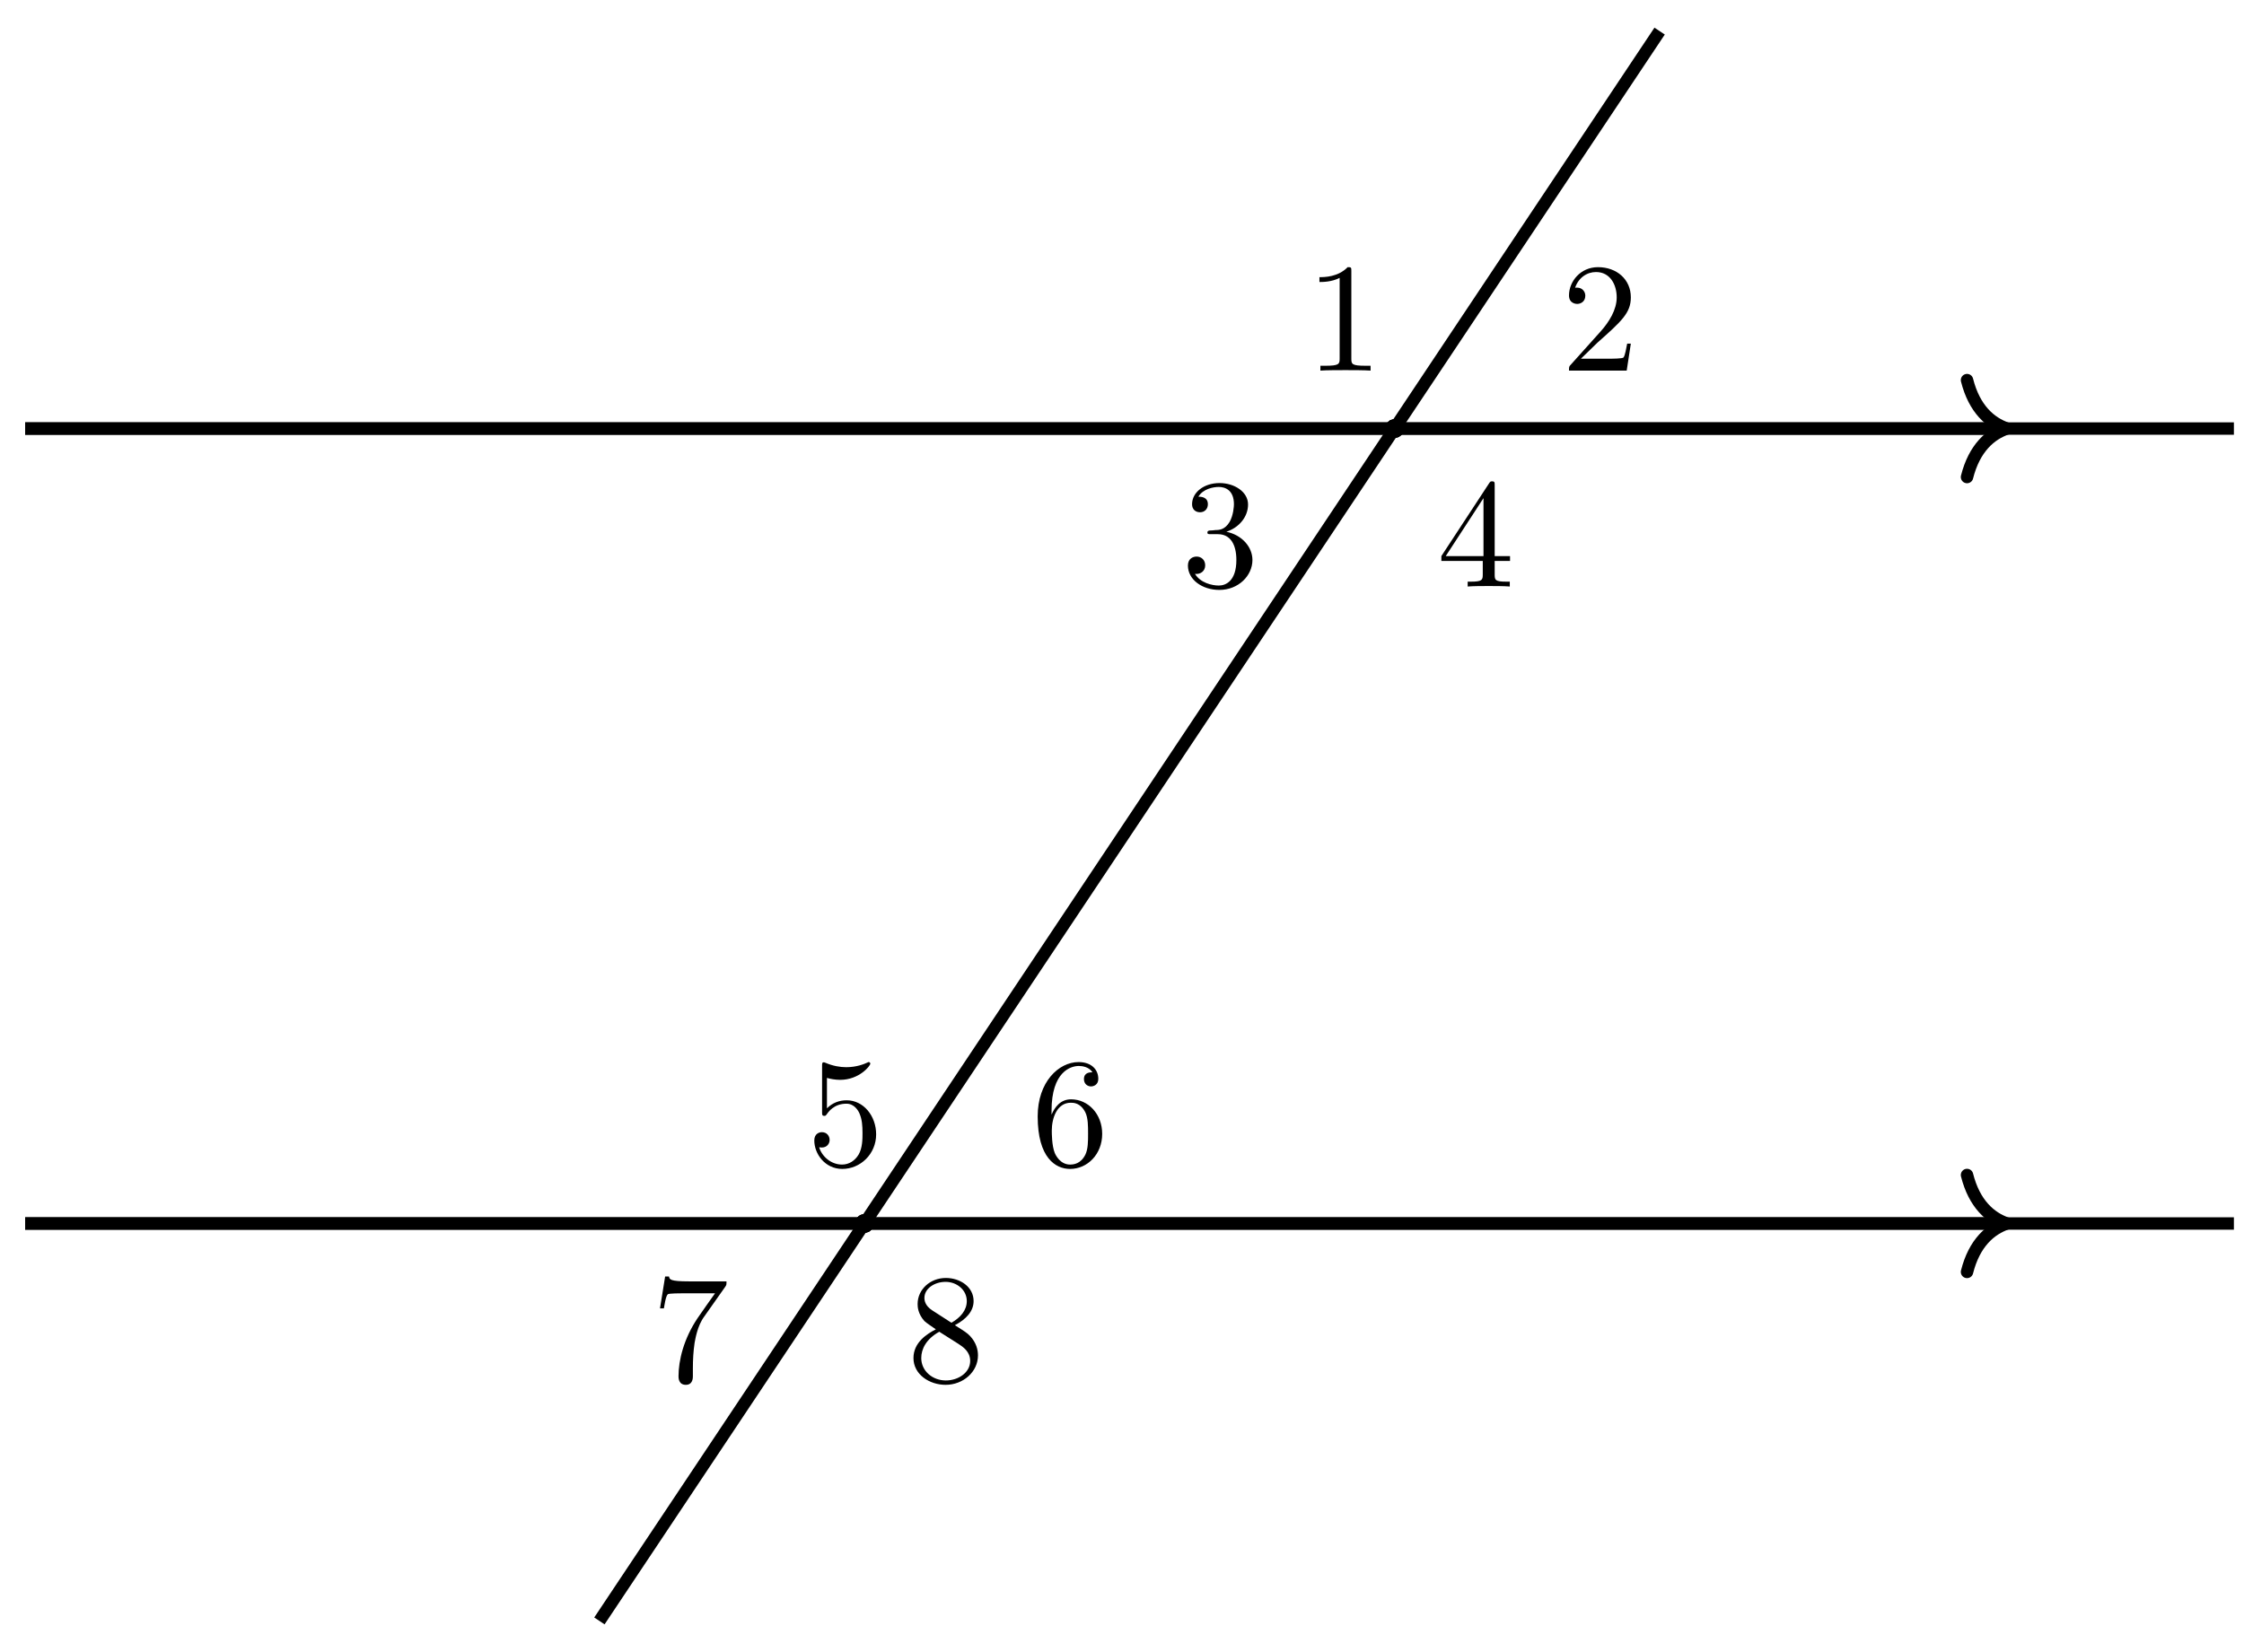
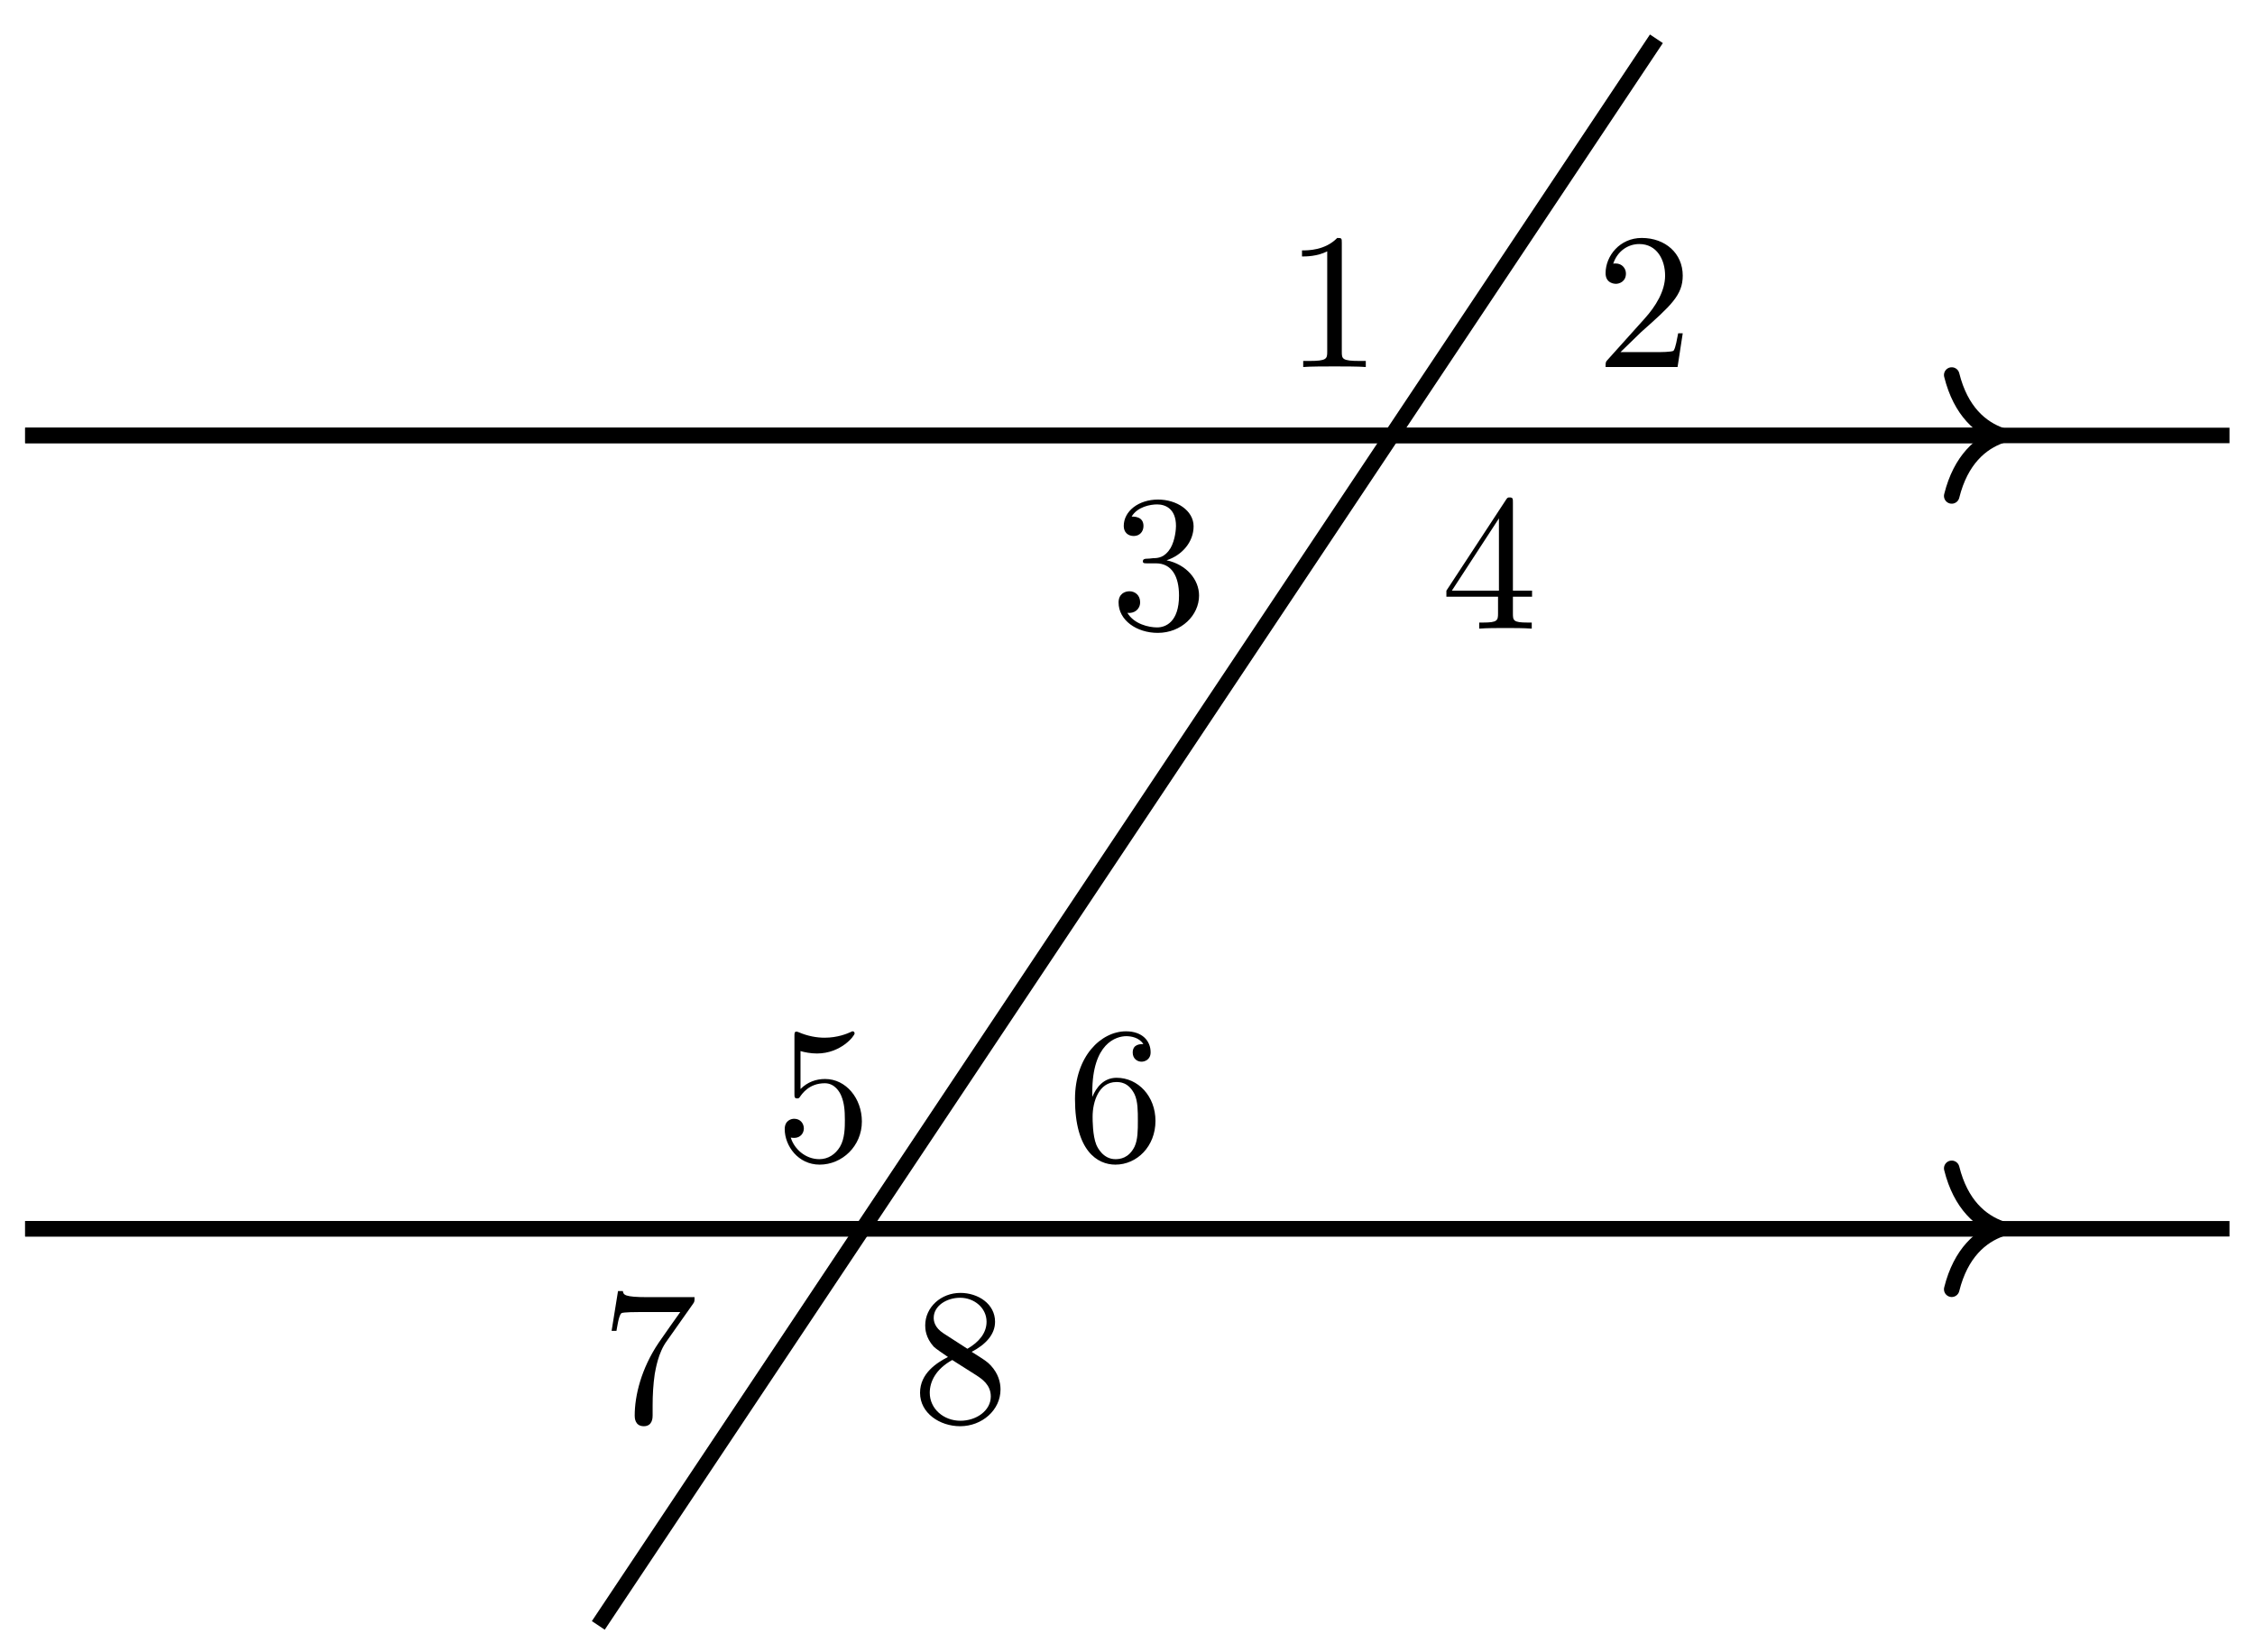
- <svg xmlns="http://www.w3.org/2000/svg" xmlns:xlink="http://www.w3.org/1999/xlink" width="144pt" height="106pt" viewBox="0 0 144 106" version="1.1">
+ <svg xmlns="http://www.w3.org/2000/svg" xmlns:xlink="http://www.w3.org/1999/xlink" width="116pt" height="85pt" viewBox="0 0 116 85" version="1.1">
  <defs>
    <g>
      <symbol overflow="visible" id="glyph0-0">
        <path style="stroke:none;" d="" />
      </symbol>
      <symbol overflow="visible" id="glyph0-1">
        <path style="stroke:none;" d="M 2.938 -6.375 C 2.938 -6.625 2.938 -6.641 2.703 -6.641 C 2.078 -6 1.203 -6 0.891 -6 L 0.891 -5.688 C 1.094 -5.688 1.672 -5.688 2.188 -5.953 L 2.188 -0.781 C 2.188 -0.422 2.156 -0.312 1.266 -0.312 L 0.953 -0.312 L 0.953 0 C 1.297 -0.031 2.156 -0.031 2.562 -0.031 C 2.953 -0.031 3.828 -0.031 4.172 0 L 4.172 -0.312 L 3.859 -0.312 C 2.953 -0.312 2.938 -0.422 2.938 -0.781 Z M 2.938 -6.375 " />
      </symbol>
      <symbol overflow="visible" id="glyph0-2">
        <path style="stroke:none;" d="M 1.266 -0.766 L 2.328 -1.797 C 3.875 -3.172 4.469 -3.703 4.469 -4.703 C 4.469 -5.844 3.578 -6.641 2.359 -6.641 C 1.234 -6.641 0.5 -5.719 0.5 -4.828 C 0.5 -4.281 1 -4.281 1.031 -4.281 C 1.203 -4.281 1.547 -4.391 1.547 -4.812 C 1.547 -5.062 1.359 -5.328 1.016 -5.328 C 0.938 -5.328 0.922 -5.328 0.891 -5.312 C 1.109 -5.969 1.656 -6.328 2.234 -6.328 C 3.141 -6.328 3.562 -5.516 3.562 -4.703 C 3.562 -3.906 3.078 -3.125 2.516 -2.5 L 0.609 -0.375 C 0.5 -0.266 0.5 -0.234 0.5 0 L 4.203 0 L 4.469 -1.734 L 4.234 -1.734 C 4.172 -1.438 4.109 -1 4 -0.844 C 3.938 -0.766 3.281 -0.766 3.062 -0.766 Z M 1.266 -0.766 " />
      </symbol>
      <symbol overflow="visible" id="glyph0-3">
        <path style="stroke:none;" d="M 2.891 -3.516 C 3.703 -3.781 4.281 -4.469 4.281 -5.266 C 4.281 -6.078 3.406 -6.641 2.453 -6.641 C 1.453 -6.641 0.688 -6.047 0.688 -5.281 C 0.688 -4.953 0.906 -4.766 1.203 -4.766 C 1.5 -4.766 1.703 -4.984 1.703 -5.281 C 1.703 -5.766 1.234 -5.766 1.094 -5.766 C 1.391 -6.266 2.047 -6.391 2.406 -6.391 C 2.828 -6.391 3.375 -6.172 3.375 -5.281 C 3.375 -5.156 3.344 -4.578 3.094 -4.141 C 2.797 -3.656 2.453 -3.625 2.203 -3.625 C 2.125 -3.609 1.891 -3.594 1.812 -3.594 C 1.734 -3.578 1.672 -3.562 1.672 -3.469 C 1.672 -3.359 1.734 -3.359 1.906 -3.359 L 2.344 -3.359 C 3.156 -3.359 3.531 -2.688 3.531 -1.703 C 3.531 -0.344 2.844 -0.062 2.406 -0.062 C 1.969 -0.062 1.219 -0.234 0.875 -0.812 C 1.219 -0.766 1.531 -0.984 1.531 -1.359 C 1.531 -1.719 1.266 -1.922 0.984 -1.922 C 0.734 -1.922 0.422 -1.781 0.422 -1.344 C 0.422 -0.438 1.344 0.219 2.438 0.219 C 3.656 0.219 4.562 -0.688 4.562 -1.703 C 4.562 -2.516 3.922 -3.297 2.891 -3.516 Z M 2.891 -3.516 " />
      </symbol>
      <symbol overflow="visible" id="glyph0-4">
        <path style="stroke:none;" d="M 2.938 -1.641 L 2.938 -0.781 C 2.938 -0.422 2.906 -0.312 2.172 -0.312 L 1.969 -0.312 L 1.969 0 C 2.375 -0.031 2.891 -0.031 3.312 -0.031 C 3.734 -0.031 4.25 -0.031 4.672 0 L 4.672 -0.312 L 4.453 -0.312 C 3.719 -0.312 3.703 -0.422 3.703 -0.781 L 3.703 -1.641 L 4.688 -1.641 L 4.688 -1.953 L 3.703 -1.953 L 3.703 -6.484 C 3.703 -6.688 3.703 -6.75 3.531 -6.75 C 3.453 -6.75 3.422 -6.75 3.344 -6.625 L 0.281 -1.953 L 0.281 -1.641 Z M 2.984 -1.953 L 0.562 -1.953 L 2.984 -5.672 Z M 2.984 -1.953 " />
      </symbol>
      <symbol overflow="visible" id="glyph0-5">
        <path style="stroke:none;" d="M 4.469 -2 C 4.469 -3.188 3.656 -4.188 2.578 -4.188 C 2.109 -4.188 1.672 -4.031 1.312 -3.672 L 1.312 -5.625 C 1.516 -5.562 1.844 -5.5 2.156 -5.5 C 3.391 -5.5 4.094 -6.406 4.094 -6.531 C 4.094 -6.594 4.062 -6.641 3.984 -6.641 C 3.984 -6.641 3.953 -6.641 3.906 -6.609 C 3.703 -6.516 3.219 -6.312 2.547 -6.312 C 2.156 -6.312 1.688 -6.391 1.219 -6.594 C 1.141 -6.625 1.125 -6.625 1.109 -6.625 C 1 -6.625 1 -6.547 1 -6.391 L 1 -3.438 C 1 -3.266 1 -3.188 1.141 -3.188 C 1.219 -3.188 1.234 -3.203 1.281 -3.266 C 1.391 -3.422 1.75 -3.969 2.562 -3.969 C 3.078 -3.969 3.328 -3.516 3.406 -3.328 C 3.562 -2.953 3.594 -2.578 3.594 -2.078 C 3.594 -1.719 3.594 -1.125 3.344 -0.703 C 3.109 -0.312 2.734 -0.062 2.281 -0.062 C 1.562 -0.062 0.984 -0.594 0.812 -1.172 C 0.844 -1.172 0.875 -1.156 0.984 -1.156 C 1.312 -1.156 1.484 -1.406 1.484 -1.641 C 1.484 -1.891 1.312 -2.141 0.984 -2.141 C 0.844 -2.141 0.5 -2.062 0.5 -1.609 C 0.5 -0.75 1.188 0.219 2.297 0.219 C 3.453 0.219 4.469 -0.734 4.469 -2 Z M 4.469 -2 " />
      </symbol>
      <symbol overflow="visible" id="glyph0-6">
        <path style="stroke:none;" d="M 1.312 -3.266 L 1.312 -3.516 C 1.312 -6.031 2.547 -6.391 3.062 -6.391 C 3.297 -6.391 3.719 -6.328 3.938 -5.984 C 3.781 -5.984 3.391 -5.984 3.391 -5.547 C 3.391 -5.234 3.625 -5.078 3.844 -5.078 C 4 -5.078 4.312 -5.172 4.312 -5.562 C 4.312 -6.156 3.875 -6.641 3.047 -6.641 C 1.766 -6.641 0.422 -5.359 0.422 -3.156 C 0.422 -0.484 1.578 0.219 2.5 0.219 C 3.609 0.219 4.562 -0.719 4.562 -2.031 C 4.562 -3.297 3.672 -4.25 2.562 -4.25 C 1.891 -4.25 1.516 -3.75 1.312 -3.266 Z M 2.5 -0.062 C 1.875 -0.062 1.578 -0.656 1.516 -0.812 C 1.328 -1.281 1.328 -2.078 1.328 -2.25 C 1.328 -3.031 1.656 -4.031 2.547 -4.031 C 2.719 -4.031 3.172 -4.031 3.484 -3.406 C 3.656 -3.047 3.656 -2.531 3.656 -2.047 C 3.656 -1.562 3.656 -1.062 3.484 -0.703 C 3.188 -0.109 2.734 -0.062 2.5 -0.062 Z M 2.5 -0.062 " />
      </symbol>
      <symbol overflow="visible" id="glyph0-7">
        <path style="stroke:none;" d="M 4.75 -6.078 C 4.828 -6.188 4.828 -6.203 4.828 -6.422 L 2.406 -6.422 C 1.203 -6.422 1.172 -6.547 1.141 -6.734 L 0.891 -6.734 L 0.562 -4.688 L 0.812 -4.688 C 0.844 -4.844 0.922 -5.469 1.062 -5.594 C 1.125 -5.656 1.906 -5.656 2.031 -5.656 L 4.094 -5.656 C 3.984 -5.5 3.203 -4.406 2.984 -4.078 C 2.078 -2.734 1.75 -1.344 1.75 -0.328 C 1.75 -0.234 1.75 0.219 2.219 0.219 C 2.672 0.219 2.672 -0.234 2.672 -0.328 L 2.672 -0.844 C 2.672 -1.391 2.703 -1.938 2.781 -2.469 C 2.828 -2.703 2.953 -3.562 3.406 -4.172 Z M 4.75 -6.078 " />
      </symbol>
      <symbol overflow="visible" id="glyph0-8">
        <path style="stroke:none;" d="M 1.625 -4.562 C 1.172 -4.859 1.125 -5.188 1.125 -5.359 C 1.125 -5.969 1.781 -6.391 2.484 -6.391 C 3.203 -6.391 3.844 -5.875 3.844 -5.156 C 3.844 -4.578 3.453 -4.109 2.859 -3.766 Z M 3.078 -3.609 C 3.797 -3.984 4.281 -4.5 4.281 -5.156 C 4.281 -6.078 3.406 -6.641 2.5 -6.641 C 1.5 -6.641 0.688 -5.906 0.688 -4.969 C 0.688 -4.797 0.703 -4.344 1.125 -3.875 C 1.234 -3.766 1.609 -3.516 1.859 -3.344 C 1.281 -3.047 0.422 -2.5 0.422 -1.5 C 0.422 -0.453 1.438 0.219 2.484 0.219 C 3.609 0.219 4.562 -0.609 4.562 -1.672 C 4.562 -2.031 4.453 -2.484 4.062 -2.906 C 3.875 -3.109 3.719 -3.203 3.078 -3.609 Z M 2.078 -3.188 L 3.312 -2.406 C 3.594 -2.219 4.062 -1.922 4.062 -1.312 C 4.062 -0.578 3.312 -0.062 2.5 -0.062 C 1.641 -0.062 0.922 -0.672 0.922 -1.5 C 0.922 -2.078 1.234 -2.719 2.078 -3.188 Z M 2.078 -3.188 " />
      </symbol>
    </g>
  </defs>
  <g id="surface1">
-     <path style="fill-rule:nonzero;fill:rgb(0%,0%,0%);fill-opacity:1;stroke-width:0.797;stroke-linecap:butt;stroke-linejoin:miter;stroke:rgb(0%,0%,0%);stroke-opacity:1;stroke-miterlimit:10;" d="M 17.209 51.025 C 17.209 51.135 17.119 51.225 17.01 51.225 C 16.897 51.225 16.811 51.135 16.811 51.025 C 16.811 50.916 16.897 50.826 17.01 50.826 C 17.119 50.826 17.209 50.916 17.209 51.025 Z M 17.209 51.025 " transform="matrix(1.00003,0,0,-1.00002,72.48172,78.53425)" />
+     <path style="fill-rule:nonzero;fill:rgb(0%,0%,0%);fill-opacity:1;stroke-width:0.399;stroke-linecap:butt;stroke-linejoin:miter;stroke:rgb(0%,0%,0%);stroke-opacity:1;stroke-miterlimit:10;" d="M 13.766 40.821 C 13.766 40.911 13.696 40.981 13.606 40.981 C 13.52 40.981 13.45 40.911 13.45 40.821 C 13.45 40.735 13.52 40.661 13.606 40.661 C 13.696 40.661 13.766 40.735 13.766 40.821 Z M 13.766 40.821 " transform="matrix(1.00005,0,0,-1.00002,57.991,63.22794)" />
    <g style="fill:rgb(0%,0%,0%);fill-opacity:1;">
-       <use xlink:href="#glyph0-1" x="83.779" y="23.79" />
+       <use xlink:href="#glyph0-1" x="66.086" y="18.885" />
    </g>
-     <path style="fill-rule:nonzero;fill:rgb(0%,0%,0%);fill-opacity:1;stroke-width:0.797;stroke-linecap:butt;stroke-linejoin:miter;stroke:rgb(0%,0%,0%);stroke-opacity:1;stroke-miterlimit:10;" d="M 17.209 51.025 C 17.209 51.135 17.119 51.225 17.01 51.225 C 16.897 51.225 16.811 51.135 16.811 51.025 C 16.811 50.916 16.897 50.826 17.01 50.826 C 17.119 50.826 17.209 50.916 17.209 51.025 Z M 17.209 51.025 " transform="matrix(1.00003,0,0,-1.00002,72.48172,78.53425)" />
+     <path style="fill-rule:nonzero;fill:rgb(0%,0%,0%);fill-opacity:1;stroke-width:0.399;stroke-linecap:butt;stroke-linejoin:miter;stroke:rgb(0%,0%,0%);stroke-opacity:1;stroke-miterlimit:10;" d="M 13.766 40.821 C 13.766 40.911 13.696 40.981 13.606 40.981 C 13.52 40.981 13.45 40.911 13.45 40.821 C 13.45 40.735 13.52 40.661 13.606 40.661 C 13.696 40.661 13.766 40.735 13.766 40.821 Z M 13.766 40.821 " transform="matrix(1.00005,0,0,-1.00002,57.991,63.22794)" />
    <g style="fill:rgb(0%,0%,0%);fill-opacity:1;">
-       <use xlink:href="#glyph0-2" x="100.184" y="23.79" />
+       <use xlink:href="#glyph0-2" x="82.093" y="18.885" />
    </g>
-     <path style="fill-rule:nonzero;fill:rgb(0%,0%,0%);fill-opacity:1;stroke-width:0.797;stroke-linecap:butt;stroke-linejoin:miter;stroke:rgb(0%,0%,0%);stroke-opacity:1;stroke-miterlimit:10;" d="M 17.209 51.025 C 17.209 51.135 17.119 51.225 17.01 51.225 C 16.897 51.225 16.811 51.135 16.811 51.025 C 16.811 50.916 16.897 50.826 17.01 50.826 C 17.119 50.826 17.209 50.916 17.209 51.025 Z M 17.209 51.025 " transform="matrix(1.00003,0,0,-1.00002,72.48172,78.53425)" />
+     <path style="fill-rule:nonzero;fill:rgb(0%,0%,0%);fill-opacity:1;stroke-width:0.399;stroke-linecap:butt;stroke-linejoin:miter;stroke:rgb(0%,0%,0%);stroke-opacity:1;stroke-miterlimit:10;" d="M 13.766 40.821 C 13.766 40.911 13.696 40.981 13.606 40.981 C 13.52 40.981 13.45 40.911 13.45 40.821 C 13.45 40.735 13.52 40.661 13.606 40.661 C 13.696 40.661 13.766 40.735 13.766 40.821 Z M 13.766 40.821 " transform="matrix(1.00005,0,0,-1.00002,57.991,63.22794)" />
    <g style="fill:rgb(0%,0%,0%);fill-opacity:1;">
-       <use xlink:href="#glyph0-3" x="75.808" y="37.648" />
+       <use xlink:href="#glyph0-3" x="57.119" y="32.346" />
    </g>
-     <path style="fill-rule:nonzero;fill:rgb(0%,0%,0%);fill-opacity:1;stroke-width:0.797;stroke-linecap:butt;stroke-linejoin:miter;stroke:rgb(0%,0%,0%);stroke-opacity:1;stroke-miterlimit:10;" d="M 17.209 51.025 C 17.209 51.135 17.119 51.225 17.01 51.225 C 16.897 51.225 16.811 51.135 16.811 51.025 C 16.811 50.916 16.897 50.826 17.01 50.826 C 17.119 50.826 17.209 50.916 17.209 51.025 Z M 17.209 51.025 " transform="matrix(1.00003,0,0,-1.00002,72.48172,78.53425)" />
+     <path style="fill-rule:nonzero;fill:rgb(0%,0%,0%);fill-opacity:1;stroke-width:0.399;stroke-linecap:butt;stroke-linejoin:miter;stroke:rgb(0%,0%,0%);stroke-opacity:1;stroke-miterlimit:10;" d="M 13.766 40.821 C 13.766 40.911 13.696 40.981 13.606 40.981 C 13.52 40.981 13.45 40.911 13.45 40.821 C 13.45 40.735 13.52 40.661 13.606 40.661 C 13.696 40.661 13.766 40.735 13.766 40.821 Z M 13.766 40.821 " transform="matrix(1.00005,0,0,-1.00002,57.991,63.22794)" />
    <g style="fill:rgb(0%,0%,0%);fill-opacity:1;">
-       <use xlink:href="#glyph0-4" x="92.213" y="37.648" />
+       <use xlink:href="#glyph0-4" x="74.123" y="32.346" />
    </g>
-     <path style="fill-rule:nonzero;fill:rgb(0%,0%,0%);fill-opacity:1;stroke-width:0.797;stroke-linecap:butt;stroke-linejoin:miter;stroke:rgb(0%,0%,0%);stroke-opacity:1;stroke-miterlimit:10;" d="M -16.809 -0.001 C -16.809 0.108 -16.899 0.198 -17.009 0.198 C -17.118 0.198 -17.208 0.108 -17.208 -0.001 C -17.208 -0.11 -17.118 -0.2 -17.009 -0.2 C -16.899 -0.2 -16.809 -0.11 -16.809 -0.001 Z M -16.809 -0.001 " transform="matrix(1.00003,0,0,-1.00002,72.48172,78.53425)" />
+     <path style="fill-rule:nonzero;fill:rgb(0%,0%,0%);fill-opacity:1;stroke-width:0.399;stroke-linecap:butt;stroke-linejoin:miter;stroke:rgb(0%,0%,0%);stroke-opacity:1;stroke-miterlimit:10;" d="M -13.447 0.001 C -13.447 0.087 -13.518 0.158 -13.608 0.158 C -13.693 0.158 -13.768 0.087 -13.768 0.001 C -13.768 -0.088 -13.693 -0.159 -13.608 -0.159 C -13.518 -0.159 -13.447 -0.088 -13.447 0.001 Z M -13.447 0.001 " transform="matrix(1.00005,0,0,-1.00002,57.991,63.22794)" />
    <g style="fill:rgb(0%,0%,0%);fill-opacity:1;">
-       <use xlink:href="#glyph0-5" x="51.754" y="74.815" />
+       <use xlink:href="#glyph0-5" x="39.867" y="59.708" />
    </g>
-     <path style="fill-rule:nonzero;fill:rgb(0%,0%,0%);fill-opacity:1;stroke-width:0.797;stroke-linecap:butt;stroke-linejoin:miter;stroke:rgb(0%,0%,0%);stroke-opacity:1;stroke-miterlimit:10;" d="M -16.809 -0.001 C -16.809 0.108 -16.899 0.198 -17.009 0.198 C -17.118 0.198 -17.208 0.108 -17.208 -0.001 C -17.208 -0.11 -17.118 -0.2 -17.009 -0.2 C -16.899 -0.2 -16.809 -0.11 -16.809 -0.001 Z M -16.809 -0.001 " transform="matrix(1.00003,0,0,-1.00002,72.48172,78.53425)" />
+     <path style="fill-rule:nonzero;fill:rgb(0%,0%,0%);fill-opacity:1;stroke-width:0.399;stroke-linecap:butt;stroke-linejoin:miter;stroke:rgb(0%,0%,0%);stroke-opacity:1;stroke-miterlimit:10;" d="M -13.447 0.001 C -13.447 0.087 -13.518 0.158 -13.608 0.158 C -13.693 0.158 -13.768 0.087 -13.768 0.001 C -13.768 -0.088 -13.693 -0.159 -13.608 -0.159 C -13.518 -0.159 -13.447 -0.088 -13.447 0.001 Z M -13.447 0.001 " transform="matrix(1.00005,0,0,-1.00002,57.991,63.22794)" />
    <g style="fill:rgb(0%,0%,0%);fill-opacity:1;">
-       <use xlink:href="#glyph0-6" x="66.167" y="74.815" />
+       <use xlink:href="#glyph0-6" x="54.877" y="59.708" />
    </g>
-     <path style="fill-rule:nonzero;fill:rgb(0%,0%,0%);fill-opacity:1;stroke-width:0.797;stroke-linecap:butt;stroke-linejoin:miter;stroke:rgb(0%,0%,0%);stroke-opacity:1;stroke-miterlimit:10;" d="M -16.809 -0.001 C -16.809 0.108 -16.899 0.198 -17.009 0.198 C -17.118 0.198 -17.208 0.108 -17.208 -0.001 C -17.208 -0.11 -17.118 -0.2 -17.009 -0.2 C -16.899 -0.2 -16.809 -0.11 -16.809 -0.001 Z M -16.809 -0.001 " transform="matrix(1.00003,0,0,-1.00002,72.48172,78.53425)" />
+     <path style="fill-rule:nonzero;fill:rgb(0%,0%,0%);fill-opacity:1;stroke-width:0.399;stroke-linecap:butt;stroke-linejoin:miter;stroke:rgb(0%,0%,0%);stroke-opacity:1;stroke-miterlimit:10;" d="M -13.447 0.001 C -13.447 0.087 -13.518 0.158 -13.608 0.158 C -13.693 0.158 -13.768 0.087 -13.768 0.001 C -13.768 -0.088 -13.693 -0.159 -13.608 -0.159 C -13.518 -0.159 -13.447 -0.088 -13.447 0.001 Z M -13.447 0.001 " transform="matrix(1.00005,0,0,-1.00002,57.991,63.22794)" />
    <g style="fill:rgb(0%,0%,0%);fill-opacity:1;">
-       <use xlink:href="#glyph0-7" x="41.791" y="88.673" />
+       <use xlink:href="#glyph0-7" x="30.9" y="73.168" />
    </g>
-     <path style="fill-rule:nonzero;fill:rgb(0%,0%,0%);fill-opacity:1;stroke-width:0.797;stroke-linecap:butt;stroke-linejoin:miter;stroke:rgb(0%,0%,0%);stroke-opacity:1;stroke-miterlimit:10;" d="M -16.809 -0.001 C -16.809 0.108 -16.899 0.198 -17.009 0.198 C -17.118 0.198 -17.208 0.108 -17.208 -0.001 C -17.208 -0.11 -17.118 -0.2 -17.009 -0.2 C -16.899 -0.2 -16.809 -0.11 -16.809 -0.001 Z M -16.809 -0.001 " transform="matrix(1.00003,0,0,-1.00002,72.48172,78.53425)" />
+     <path style="fill-rule:nonzero;fill:rgb(0%,0%,0%);fill-opacity:1;stroke-width:0.399;stroke-linecap:butt;stroke-linejoin:miter;stroke:rgb(0%,0%,0%);stroke-opacity:1;stroke-miterlimit:10;" d="M -13.447 0.001 C -13.447 0.087 -13.518 0.158 -13.608 0.158 C -13.693 0.158 -13.768 0.087 -13.768 0.001 C -13.768 -0.088 -13.693 -0.159 -13.608 -0.159 C -13.518 -0.159 -13.447 -0.088 -13.447 0.001 Z M -13.447 0.001 " transform="matrix(1.00005,0,0,-1.00002,57.991,63.22794)" />
    <g style="fill:rgb(0%,0%,0%);fill-opacity:1;">
-       <use xlink:href="#glyph0-8" x="58.196" y="88.673" />
+       <use xlink:href="#glyph0-8" x="46.906" y="73.168" />
    </g>
-     <path style="fill:none;stroke-width:0.797;stroke-linecap:butt;stroke-linejoin:miter;stroke:rgb(0%,0%,0%);stroke-opacity:1;stroke-miterlimit:10;" d="M -70.866 51.025 L 70.868 51.025 " transform="matrix(1.00003,0,0,-1.00002,72.48172,78.53425)" />
-     <path style="fill:none;stroke-width:0.797;stroke-linecap:butt;stroke-linejoin:miter;stroke:rgb(0%,0%,0%);stroke-opacity:1;stroke-miterlimit:10;" d="M -70.866 -0.001 L 70.868 -0.001 " transform="matrix(1.00003,0,0,-1.00002,72.48172,78.53425)" />
-     <path style="fill:none;stroke-width:0.797;stroke-linecap:butt;stroke-linejoin:miter;stroke:rgb(0%,0%,0%);stroke-opacity:1;stroke-miterlimit:10;" d="M -70.866 51.025 L 55.896 51.025 " transform="matrix(1.00003,0,0,-1.00002,72.48172,78.53425)" />
-     <path style="fill:none;stroke-width:0.797;stroke-linecap:round;stroke-linejoin:round;stroke:rgb(0%,0%,0%);stroke-opacity:1;stroke-miterlimit:10;" d="M -2.552 3.11 C -2.083 1.243 -1.048 0.364 -0.001 0.001 C -1.048 -0.362 -2.083 -1.245 -2.552 -3.112 " transform="matrix(1.00003,0,0,-1.00002,128.7785,27.50891)" />
-     <path style="fill:none;stroke-width:0.797;stroke-linecap:butt;stroke-linejoin:miter;stroke:rgb(0%,0%,0%);stroke-opacity:1;stroke-miterlimit:10;" d="M -70.866 -0.001 L 55.896 -0.001 " transform="matrix(1.00003,0,0,-1.00002,72.48172,78.53425)" />
-     <path style="fill:none;stroke-width:0.797;stroke-linecap:round;stroke-linejoin:round;stroke:rgb(0%,0%,0%);stroke-opacity:1;stroke-miterlimit:10;" d="M -2.552 3.112 C -2.083 1.245 -1.048 0.362 -0.001 -0.001 C -1.048 -0.364 -2.083 -1.243 -2.552 -3.11 " transform="matrix(1.00003,0,0,-1.00002,128.7785,78.53425)" />
-     <path style="fill:none;stroke-width:0.797;stroke-linecap:butt;stroke-linejoin:miter;stroke:rgb(0%,0%,0%);stroke-opacity:1;stroke-miterlimit:10;" d="M -34.016 -25.512 L 34.017 76.537 " transform="matrix(1.00003,0,0,-1.00002,72.48172,78.53425)" />
+     <path style="fill:none;stroke-width:0.797;stroke-linecap:butt;stroke-linejoin:miter;stroke:rgb(0%,0%,0%);stroke-opacity:1;stroke-miterlimit:10;" d="M -56.695 40.821 L 56.694 40.821 " transform="matrix(1.00005,0,0,-1.00002,57.991,63.22794)" />
+     <path style="fill:none;stroke-width:0.797;stroke-linecap:butt;stroke-linejoin:miter;stroke:rgb(0%,0%,0%);stroke-opacity:1;stroke-miterlimit:10;" d="M -56.695 0.001 L 56.694 0.001 " transform="matrix(1.00005,0,0,-1.00002,57.991,63.22794)" />
+     <path style="fill:none;stroke-width:0.797;stroke-linecap:butt;stroke-linejoin:miter;stroke:rgb(0%,0%,0%);stroke-opacity:1;stroke-miterlimit:10;" d="M -56.695 40.821 L 44.558 40.821 " transform="matrix(1.00005,0,0,-1.00002,57.991,63.22794)" />
+     <path style="fill:none;stroke-width:0.797;stroke-linecap:round;stroke-linejoin:round;stroke:rgb(0%,0%,0%);stroke-opacity:1;stroke-miterlimit:10;" d="M -2.551 3.111 C -2.086 1.243 -1.047 0.365 -0.001 0.001 C -1.047 -0.362 -2.086 -1.245 -2.551 -3.112 " transform="matrix(1.00005,0,0,-1.00002,102.9498,22.40753)" />
+     <path style="fill:none;stroke-width:0.797;stroke-linecap:butt;stroke-linejoin:miter;stroke:rgb(0%,0%,0%);stroke-opacity:1;stroke-miterlimit:10;" d="M -56.695 0.001 L 44.558 0.001 " transform="matrix(1.00005,0,0,-1.00002,57.991,63.22794)" />
+     <path style="fill:none;stroke-width:0.797;stroke-linecap:round;stroke-linejoin:round;stroke:rgb(0%,0%,0%);stroke-opacity:1;stroke-miterlimit:10;" d="M -2.551 3.111 C -2.086 1.244 -1.047 0.365 -0.001 0.001 C -1.047 -0.362 -2.086 -1.245 -2.551 -3.112 " transform="matrix(1.00005,0,0,-1.00002,102.9498,63.22794)" />
+     <path style="fill:none;stroke-width:0.797;stroke-linecap:butt;stroke-linejoin:miter;stroke:rgb(0%,0%,0%);stroke-opacity:1;stroke-miterlimit:10;" d="M -27.212 -20.408 L 27.215 61.231 " transform="matrix(1.00005,0,0,-1.00002,57.991,63.22794)" />
  </g>
</svg>
